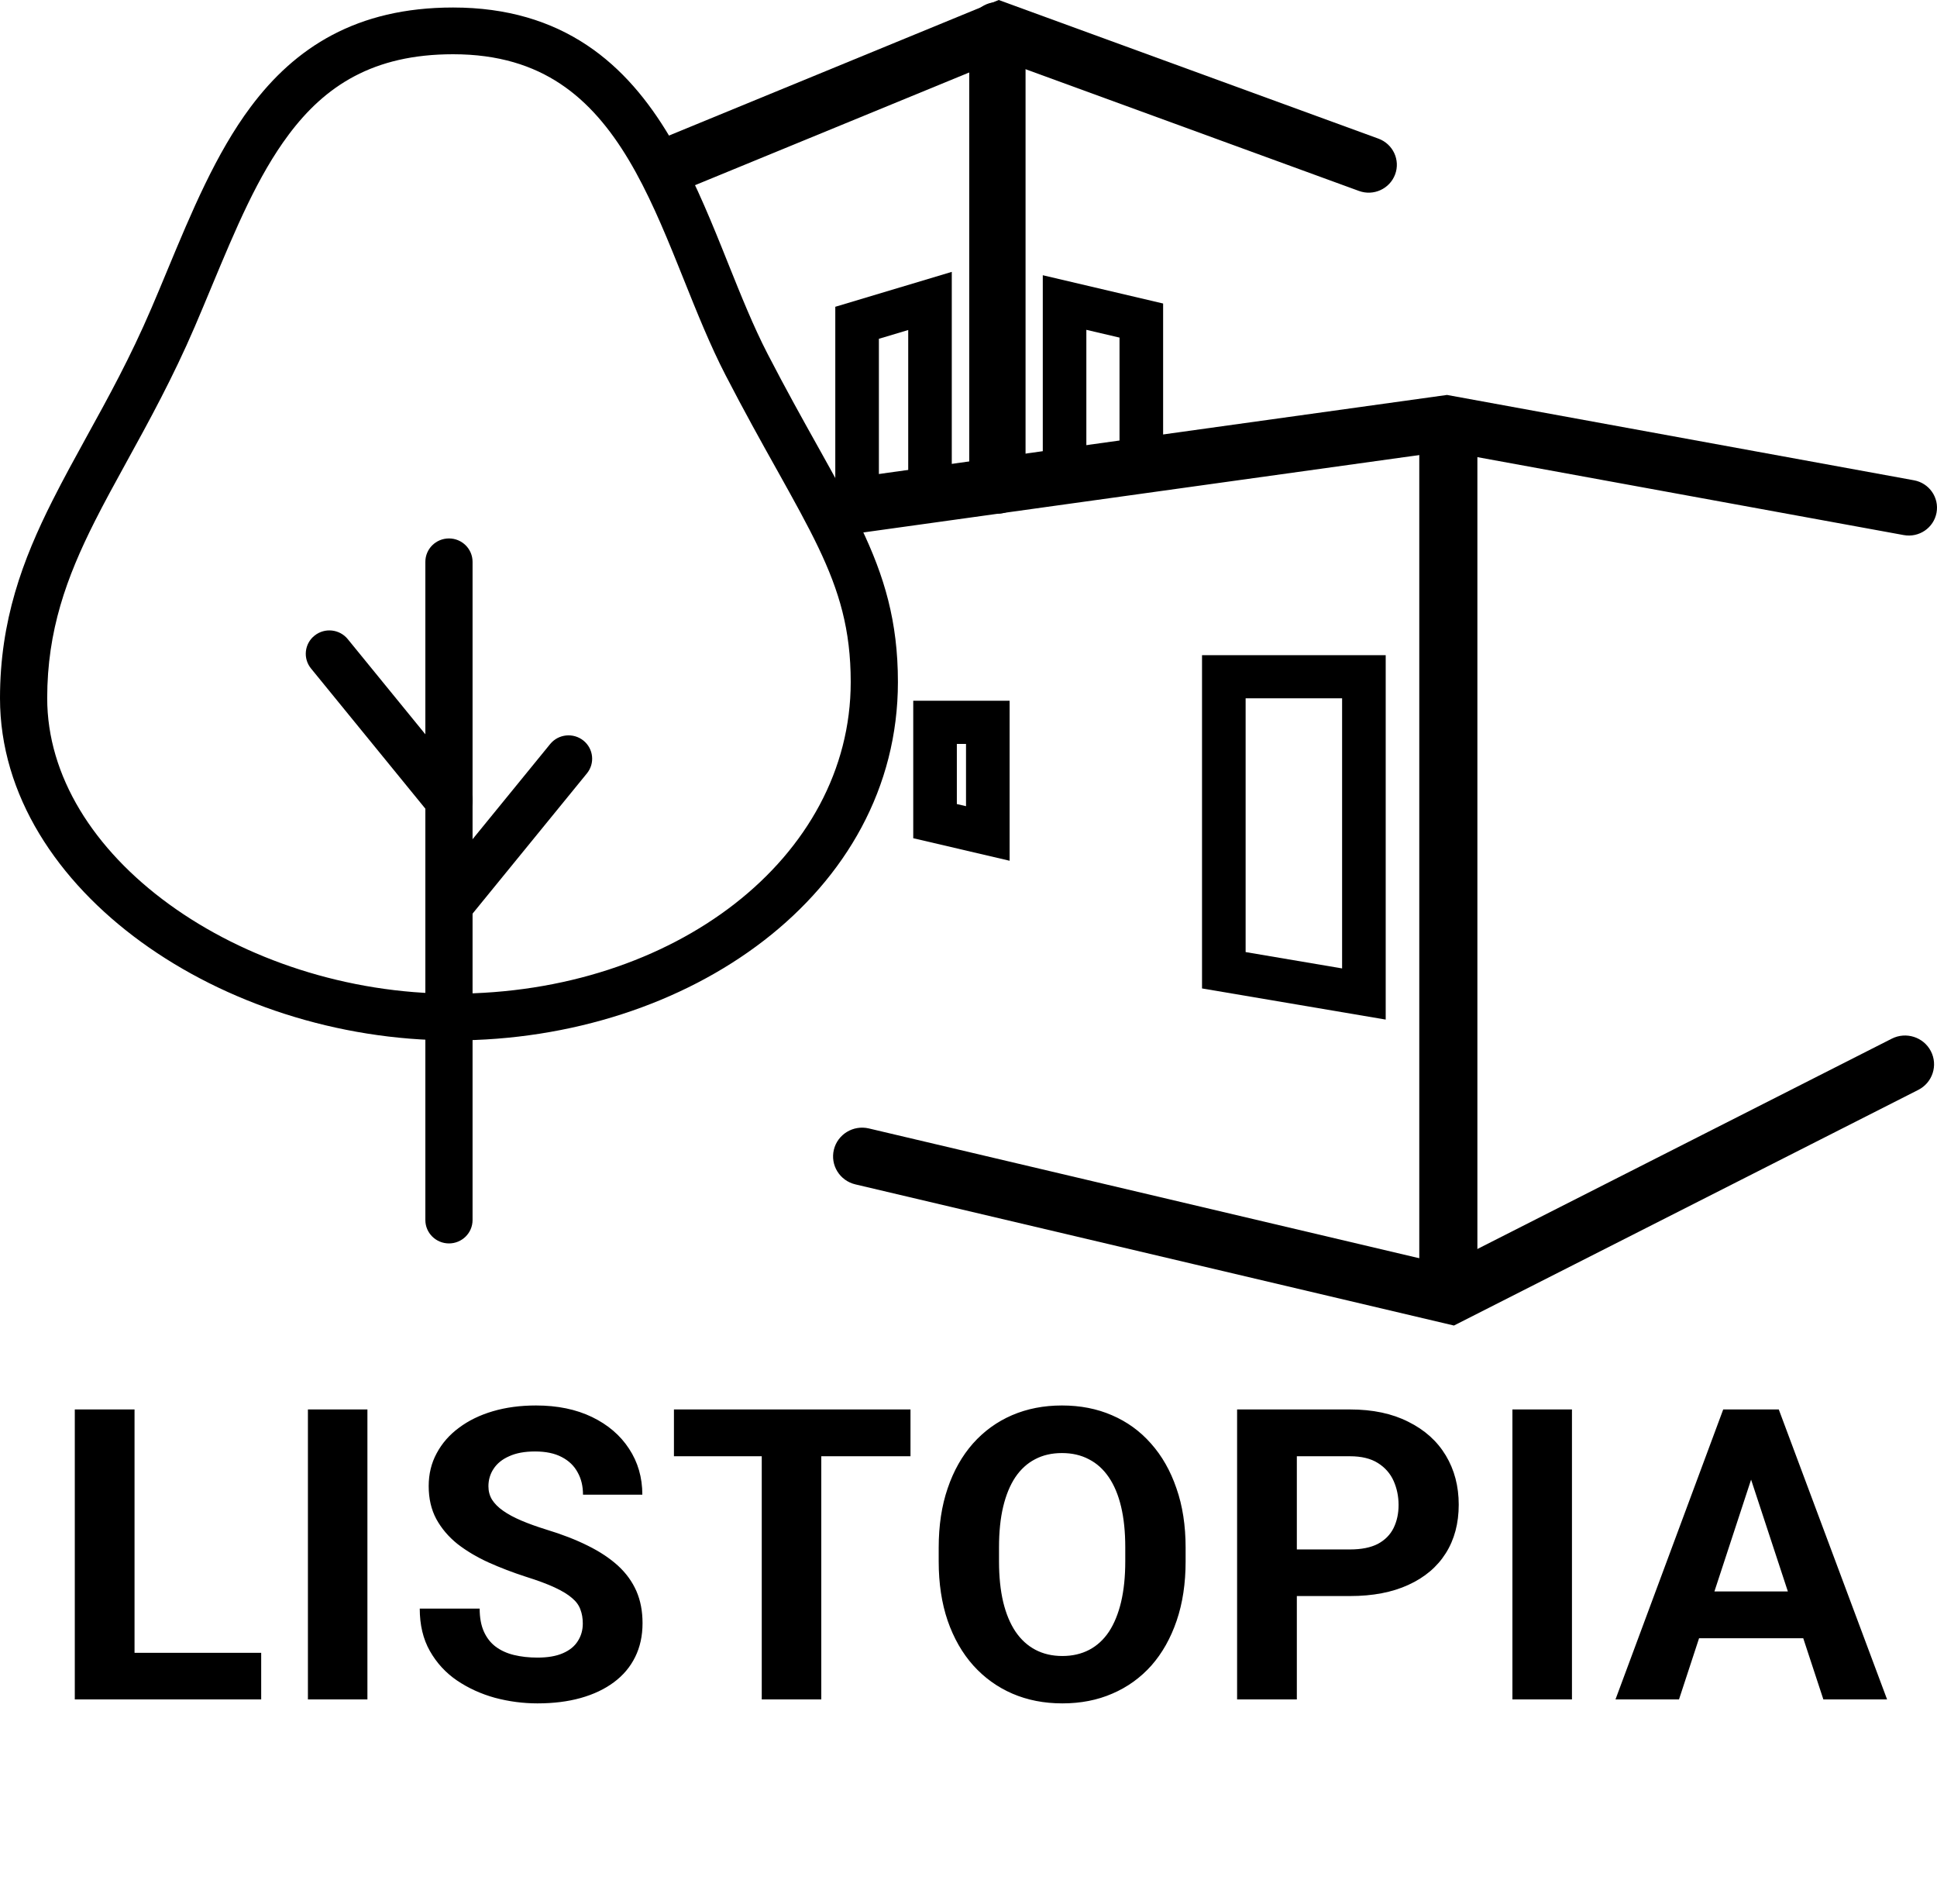
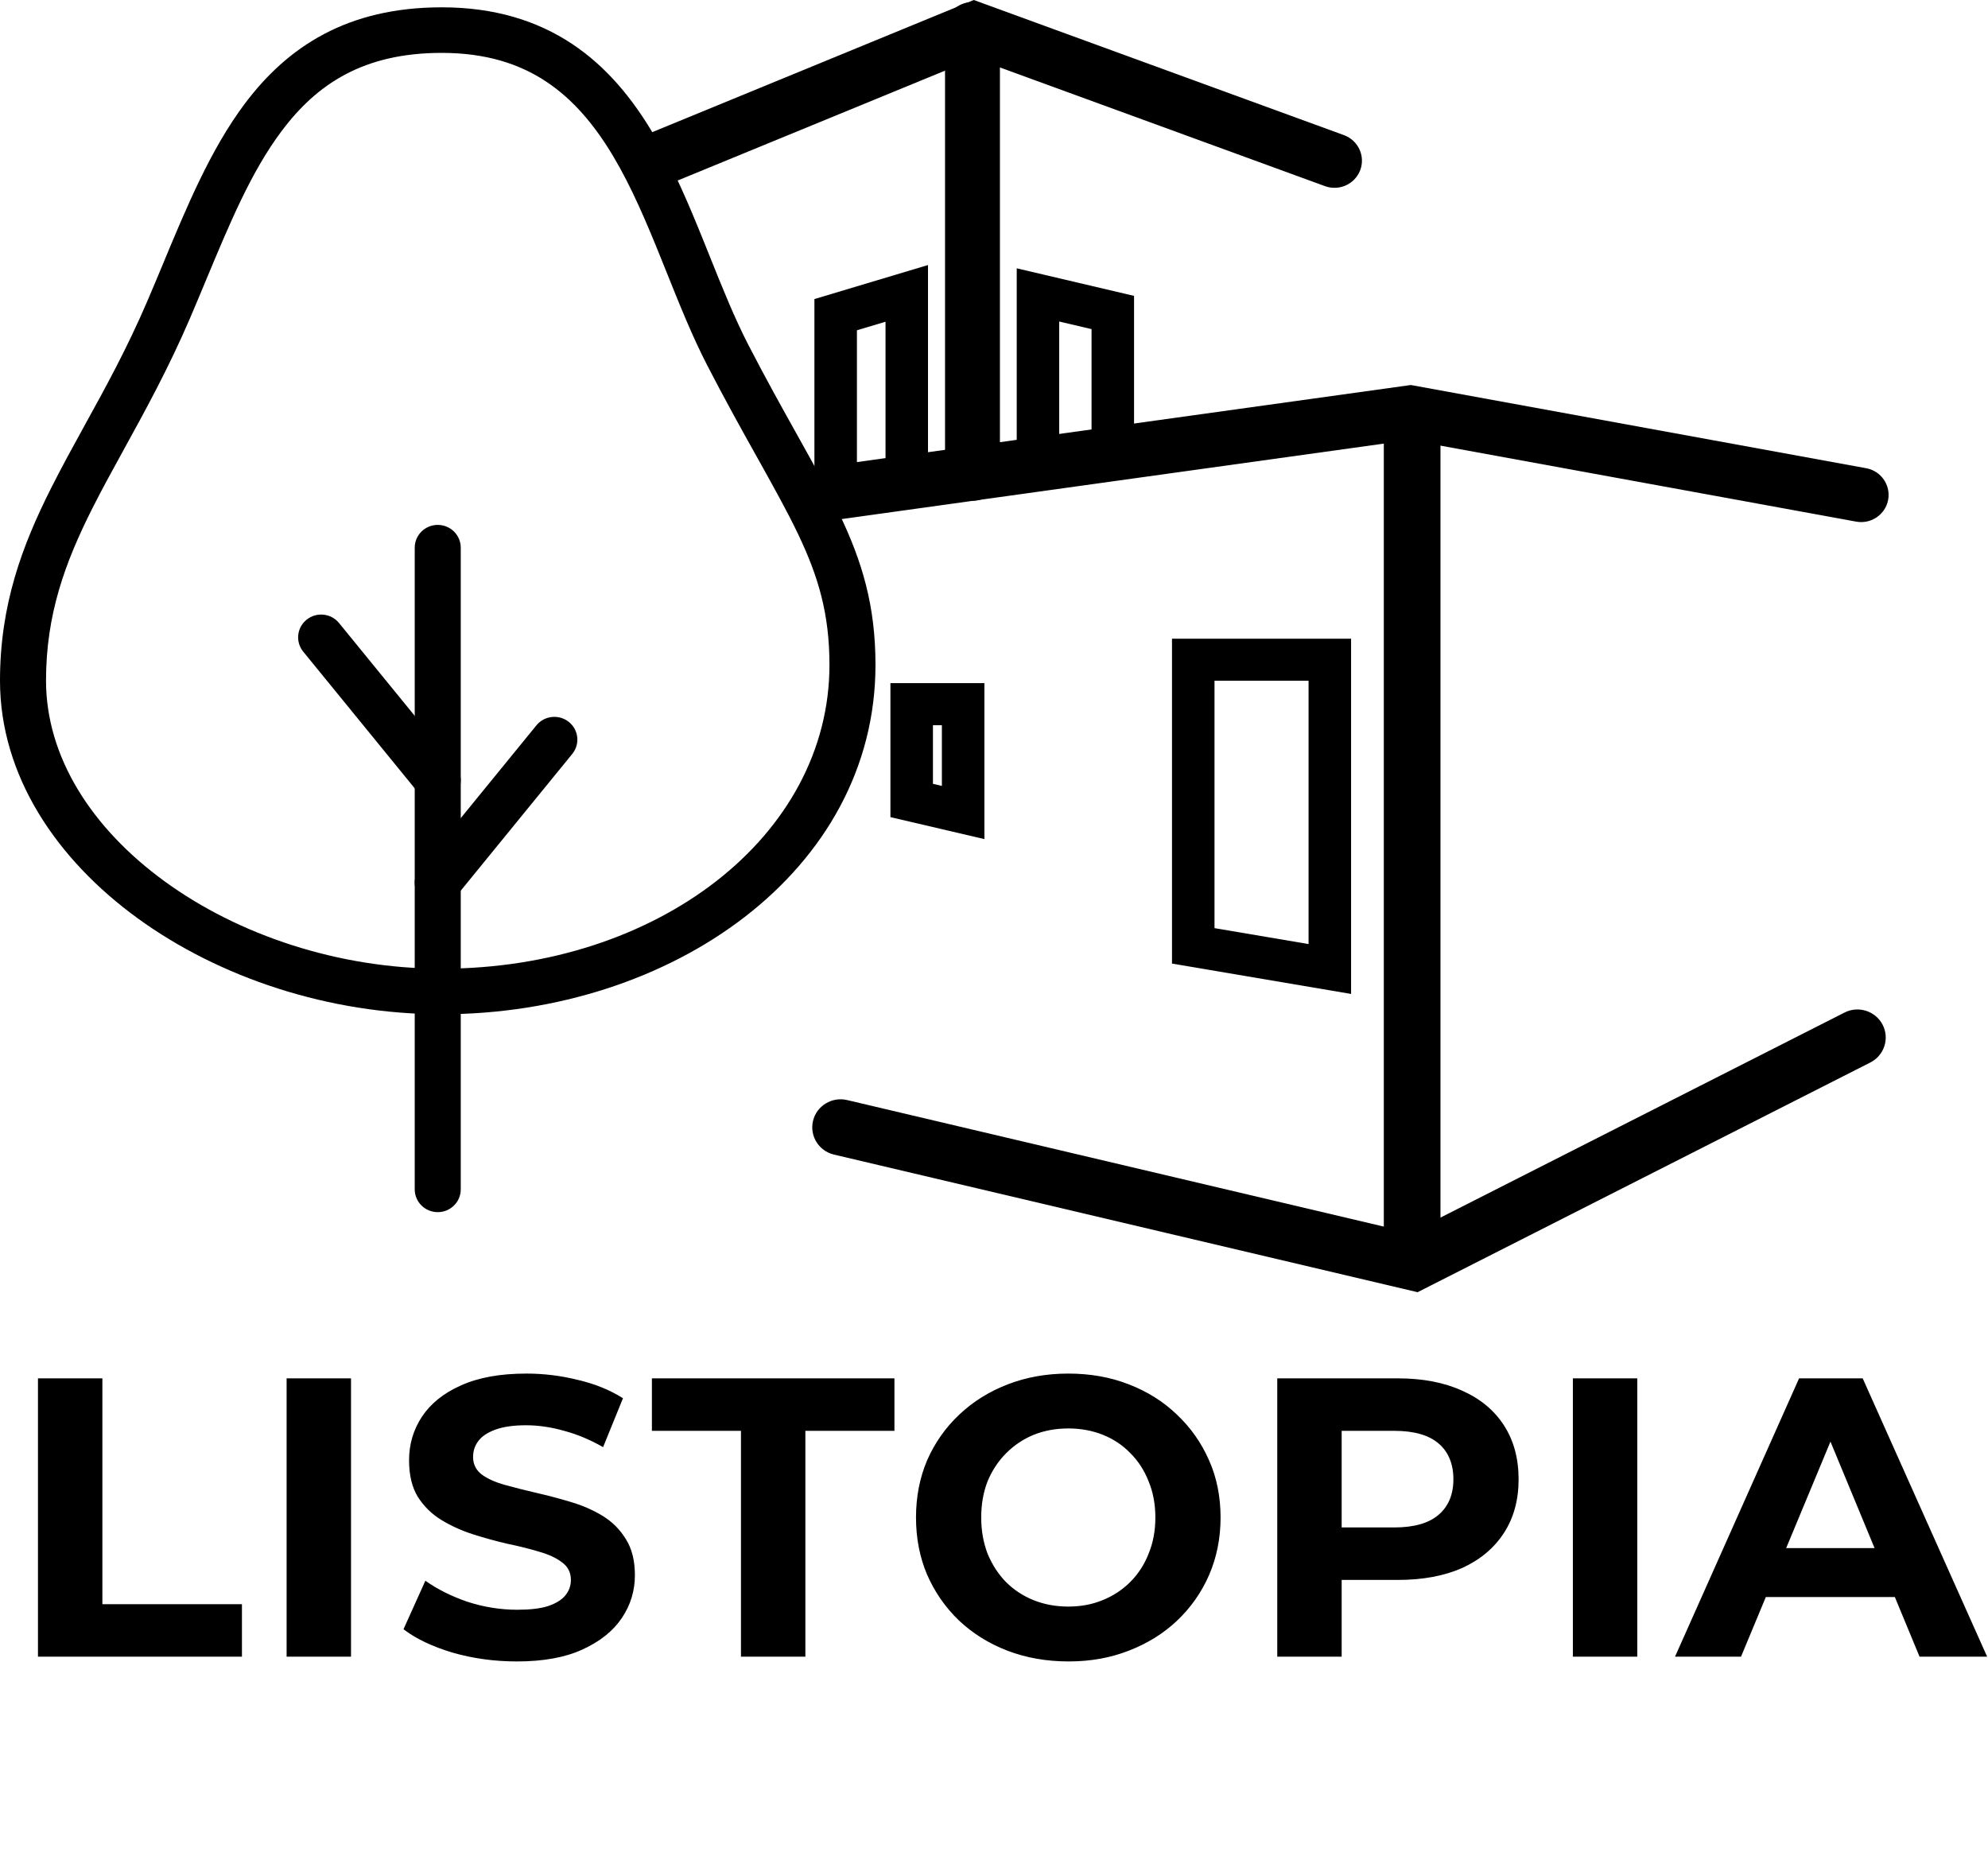
- <svg xmlns="http://www.w3.org/2000/svg" width="57" height="56" viewBox="0 0 57 56" fill="none">
+ <svg xmlns="http://www.w3.org/2000/svg" width="60" height="56" viewBox="0 0 60 56" fill="none">
  <path fill-rule="evenodd" clip-rule="evenodd" d="M42.581 11.62L56.322 14.131C56.772 14.213 57.069 14.641 56.986 15.086C56.903 15.531 56.471 15.826 56.021 15.743L42.545 13.28L24.808 15.749C24.355 15.812 23.936 15.5 23.872 15.051C23.808 14.603 24.124 14.188 24.577 14.125L42.581 11.62Z" fill="black" />
  <path fill-rule="evenodd" clip-rule="evenodd" d="M56.819 30.927C57.035 31.343 56.869 31.853 56.449 32.067L42.785 39L25.172 34.847C24.712 34.739 24.429 34.283 24.538 33.828C24.648 33.373 25.109 33.093 25.568 33.201L42.567 37.209L55.669 30.56C56.089 30.347 56.604 30.512 56.819 30.927Z" fill="black" />
  <path fill-rule="evenodd" clip-rule="evenodd" d="M42.62 11.688C43.092 11.688 43.475 12.066 43.475 12.534V37.937C43.475 38.404 43.092 38.783 42.62 38.783C42.148 38.783 41.765 38.404 41.765 37.937V12.534C41.765 12.066 42.148 11.688 42.62 11.688Z" fill="black" />
  <path fill-rule="evenodd" clip-rule="evenodd" d="M29.389 0L40.563 4.079C40.992 4.236 41.212 4.708 41.054 5.132C40.895 5.557 40.419 5.775 39.99 5.618L29.425 1.761L20.069 5.606C19.647 5.779 19.162 5.581 18.987 5.163C18.811 4.745 19.012 4.265 19.434 4.092L29.389 0Z" fill="black" />
  <path fill-rule="evenodd" clip-rule="evenodd" d="M35.372 19.277H40.777V29.998L35.372 29.082V19.277ZM36.655 20.546V28.012L39.494 28.493V20.546H36.655ZM26.874 20.618H29.71V25.325L26.874 24.662V20.618ZM28.157 21.888V23.657L28.427 23.72V21.888H28.157Z" fill="black" />
  <path fill-rule="evenodd" clip-rule="evenodd" d="M29.351 0.061C29.808 0.061 30.179 0.428 30.179 0.88V14.294C30.179 14.747 29.808 15.114 29.351 15.114C28.893 15.114 28.522 14.747 28.522 14.294V0.88C28.522 0.428 28.893 0.061 29.351 0.061Z" fill="black" />
  <path fill-rule="evenodd" clip-rule="evenodd" d="M28.008 7.999V14.611C28.008 14.962 27.721 15.246 27.367 15.246C27.013 15.246 26.726 14.962 26.726 14.611V9.71L25.863 9.968V14.919C25.863 15.269 25.576 15.554 25.221 15.554C24.867 15.554 24.58 15.269 24.58 14.919V9.026L28.008 7.999Z" fill="black" />
  <path fill-rule="evenodd" clip-rule="evenodd" d="M30.686 8.098L34.227 8.93V13.68C34.227 14.03 33.94 14.314 33.586 14.314C33.231 14.314 32.944 14.03 32.944 13.68V9.933L31.968 9.704V13.987C31.968 14.338 31.681 14.622 31.327 14.622C30.973 14.622 30.686 14.338 30.686 13.987V8.098Z" fill="black" />
  <path fill-rule="evenodd" clip-rule="evenodd" d="M6.233 8.419C6.071 8.808 5.906 9.205 5.733 9.608C5.092 11.103 4.373 12.412 3.723 13.593C3.386 14.206 3.068 14.785 2.79 15.337C1.957 16.989 1.389 18.552 1.389 20.542C1.389 22.83 2.752 24.991 4.98 26.608C7.202 28.222 10.217 29.236 13.332 29.236C19.834 29.236 25.034 25.24 25.034 20.067C25.034 18.528 24.7 17.401 24.081 16.106C23.765 15.446 23.377 14.748 22.916 13.92C22.895 13.884 22.875 13.848 22.855 13.811C22.41 13.015 21.904 12.109 21.351 11.038C20.9 10.166 20.511 9.195 20.13 8.245C20.072 8.099 20.014 7.954 19.955 7.81C19.511 6.707 19.062 5.646 18.505 4.711C17.95 3.781 17.306 3.009 16.492 2.468C15.687 1.932 14.674 1.596 13.332 1.596C10.976 1.596 9.565 2.531 8.496 3.96C7.584 5.178 6.941 6.722 6.233 8.419ZM7.38 3.141C8.68 1.403 10.488 0.221 13.332 0.221C14.928 0.221 16.215 0.627 17.267 1.326C18.31 2.019 19.082 2.974 19.701 4.013C20.318 5.047 20.801 6.198 21.246 7.3C21.306 7.449 21.365 7.597 21.424 7.744C21.808 8.7 22.17 9.603 22.588 10.412C23.131 11.463 23.627 12.351 24.073 13.149L24.132 13.255C24.589 14.075 24.999 14.812 25.336 15.518C26.023 16.953 26.423 18.281 26.423 20.067C26.423 26.294 20.266 30.611 13.332 30.611C9.928 30.611 6.624 29.508 4.158 27.717C1.697 25.93 0 23.4 0 20.542C0 18.257 0.664 16.475 1.547 14.723C1.868 14.086 2.207 13.47 2.554 12.839C3.182 11.701 3.835 10.515 4.454 9.071C4.611 8.705 4.766 8.334 4.921 7.96C5.63 6.254 6.355 4.51 7.38 3.141Z" fill="black" />
  <path fill-rule="evenodd" clip-rule="evenodd" d="M13.212 15.842C13.595 15.842 13.906 16.15 13.906 16.53V35.897C13.906 36.276 13.595 36.584 13.212 36.584C12.828 36.584 12.517 36.276 12.517 35.897V16.53C12.517 16.15 12.828 15.842 13.212 15.842Z" fill="black" />
  <path fill-rule="evenodd" clip-rule="evenodd" d="M17.167 21.788C17.466 22.027 17.512 22.46 17.271 22.755L13.752 27.07C13.511 27.366 13.074 27.412 12.775 27.173C12.477 26.934 12.43 26.502 12.671 26.206L16.19 21.891C16.431 21.596 16.869 21.55 17.167 21.788Z" fill="black" />
  <path fill-rule="evenodd" clip-rule="evenodd" d="M9.256 18.701C9.555 18.462 9.992 18.508 10.233 18.804L13.752 23.119C13.993 23.414 13.947 23.847 13.648 24.085C13.35 24.324 12.912 24.278 12.671 23.982L9.152 19.668C8.911 19.372 8.958 18.939 9.256 18.701Z" fill="black" />
-   <path d="M7.686 48.629V50H3.391V48.629H7.686ZM3.959 41.469V50H2.201V41.469H3.959ZM10.812 41.469V50H9.061V41.469H10.812ZM17.15 47.768C17.15 47.615 17.127 47.478 17.08 47.357C17.037 47.232 16.955 47.119 16.834 47.018C16.713 46.912 16.543 46.809 16.324 46.707C16.105 46.605 15.822 46.5 15.475 46.391C15.088 46.266 14.721 46.125 14.373 45.969C14.029 45.812 13.725 45.631 13.459 45.424C13.197 45.213 12.99 44.969 12.838 44.691C12.69 44.414 12.615 44.092 12.615 43.725C12.615 43.369 12.693 43.047 12.85 42.758C13.006 42.465 13.225 42.215 13.506 42.008C13.787 41.797 14.119 41.635 14.502 41.522C14.889 41.408 15.312 41.352 15.773 41.352C16.402 41.352 16.951 41.465 17.42 41.691C17.889 41.918 18.252 42.228 18.51 42.623C18.771 43.018 18.902 43.469 18.902 43.977H17.156C17.156 43.727 17.104 43.508 16.998 43.32C16.896 43.129 16.74 42.978 16.529 42.869C16.322 42.76 16.061 42.705 15.744 42.705C15.44 42.705 15.185 42.752 14.982 42.846C14.779 42.935 14.627 43.059 14.525 43.215C14.424 43.367 14.373 43.539 14.373 43.73C14.373 43.875 14.408 44.006 14.479 44.123C14.553 44.24 14.662 44.35 14.807 44.451C14.951 44.553 15.129 44.648 15.34 44.738C15.551 44.828 15.795 44.916 16.072 45.002C16.537 45.143 16.945 45.301 17.297 45.477C17.652 45.652 17.949 45.85 18.188 46.068C18.426 46.287 18.605 46.535 18.727 46.812C18.848 47.09 18.908 47.404 18.908 47.756C18.908 48.127 18.836 48.459 18.691 48.752C18.547 49.045 18.338 49.293 18.064 49.496C17.791 49.699 17.465 49.853 17.086 49.959C16.707 50.065 16.283 50.117 15.815 50.117C15.393 50.117 14.977 50.062 14.566 49.953C14.156 49.84 13.783 49.67 13.447 49.443C13.115 49.217 12.85 48.928 12.65 48.576C12.451 48.225 12.352 47.809 12.352 47.328H14.115C14.115 47.594 14.156 47.818 14.238 48.002C14.32 48.185 14.435 48.334 14.584 48.447C14.736 48.56 14.916 48.643 15.123 48.693C15.334 48.744 15.565 48.77 15.815 48.77C16.119 48.77 16.369 48.727 16.564 48.641C16.764 48.555 16.91 48.435 17.004 48.283C17.102 48.131 17.15 47.959 17.15 47.768ZM24.168 41.469V50H22.416V41.469H24.168ZM26.793 41.469V42.846H19.832V41.469H26.793ZM34.889 45.535V45.94C34.889 46.588 34.801 47.17 34.625 47.685C34.449 48.201 34.201 48.641 33.881 49.004C33.56 49.363 33.178 49.639 32.732 49.83C32.291 50.022 31.801 50.117 31.262 50.117C30.727 50.117 30.236 50.022 29.791 49.83C29.35 49.639 28.967 49.363 28.643 49.004C28.318 48.641 28.066 48.201 27.887 47.685C27.711 47.17 27.623 46.588 27.623 45.94V45.535C27.623 44.883 27.711 44.301 27.887 43.789C28.062 43.273 28.311 42.834 28.631 42.471C28.955 42.107 29.338 41.83 29.779 41.639C30.225 41.447 30.715 41.352 31.25 41.352C31.789 41.352 32.279 41.447 32.721 41.639C33.166 41.83 33.549 42.107 33.869 42.471C34.193 42.834 34.443 43.273 34.619 43.789C34.799 44.301 34.889 44.883 34.889 45.535ZM33.113 45.94V45.523C33.113 45.07 33.072 44.672 32.99 44.328C32.908 43.984 32.787 43.695 32.627 43.461C32.467 43.227 32.272 43.051 32.041 42.934C31.811 42.812 31.547 42.752 31.25 42.752C30.953 42.752 30.689 42.812 30.459 42.934C30.232 43.051 30.039 43.227 29.879 43.461C29.723 43.695 29.604 43.984 29.521 44.328C29.439 44.672 29.398 45.07 29.398 45.523V45.94C29.398 46.389 29.439 46.787 29.521 47.135C29.604 47.478 29.725 47.77 29.885 48.008C30.045 48.242 30.24 48.42 30.471 48.541C30.701 48.662 30.965 48.723 31.262 48.723C31.559 48.723 31.822 48.662 32.053 48.541C32.283 48.42 32.477 48.242 32.633 48.008C32.789 47.77 32.908 47.478 32.99 47.135C33.072 46.787 33.113 46.389 33.113 45.94ZM39.727 46.959H37.553V45.588H39.727C40.062 45.588 40.336 45.533 40.547 45.424C40.758 45.31 40.912 45.154 41.01 44.955C41.107 44.756 41.156 44.531 41.156 44.281C41.156 44.027 41.107 43.791 41.01 43.572C40.912 43.353 40.758 43.178 40.547 43.045C40.336 42.912 40.062 42.846 39.727 42.846H38.162V50H36.404V41.469H39.727C40.395 41.469 40.967 41.59 41.443 41.832C41.924 42.07 42.291 42.4 42.545 42.822C42.799 43.244 42.926 43.727 42.926 44.27C42.926 44.82 42.799 45.297 42.545 45.699C42.291 46.102 41.924 46.412 41.443 46.631C40.967 46.85 40.395 46.959 39.727 46.959ZM46.258 41.469V50H44.506V41.469H46.258ZM51.728 42.928L49.408 50H47.539L50.709 41.469H51.898L51.728 42.928ZM53.656 50L51.33 42.928L51.143 41.469H52.344L55.531 50H53.656ZM53.551 46.824V48.201H49.045V46.824H53.551Z" fill="black" />
+   <path d="M1.146 50V41.6H3.09V48.416H7.302V50H1.146ZM8.65 50V41.6H10.594V50H8.65ZM15.598 50.144C14.926 50.144 14.282 50.056 13.666 49.88C13.05 49.696 12.554 49.46 12.178 49.172L12.838 47.708C13.198 47.964 13.622 48.176 14.11 48.344C14.606 48.504 15.106 48.584 15.61 48.584C15.994 48.584 16.302 48.548 16.534 48.476C16.774 48.396 16.95 48.288 17.062 48.152C17.174 48.016 17.23 47.86 17.23 47.684C17.23 47.46 17.142 47.284 16.966 47.156C16.79 47.02 16.558 46.912 16.27 46.832C15.982 46.744 15.662 46.664 15.31 46.592C14.966 46.512 14.618 46.416 14.266 46.304C13.922 46.192 13.606 46.048 13.318 45.872C13.03 45.696 12.794 45.464 12.61 45.176C12.434 44.888 12.346 44.52 12.346 44.072C12.346 43.592 12.474 43.156 12.73 42.764C12.994 42.364 13.386 42.048 13.906 41.816C14.434 41.576 15.094 41.456 15.886 41.456C16.414 41.456 16.934 41.52 17.446 41.648C17.958 41.768 18.41 41.952 18.802 42.2L18.202 43.676C17.81 43.452 17.418 43.288 17.026 43.184C16.634 43.072 16.25 43.016 15.874 43.016C15.498 43.016 15.19 43.06 14.95 43.148C14.71 43.236 14.538 43.352 14.434 43.496C14.33 43.632 14.278 43.792 14.278 43.976C14.278 44.192 14.366 44.368 14.542 44.504C14.718 44.632 14.95 44.736 15.238 44.816C15.526 44.896 15.842 44.976 16.186 45.056C16.538 45.136 16.886 45.228 17.23 45.332C17.582 45.436 17.902 45.576 18.19 45.752C18.478 45.928 18.71 46.16 18.886 46.448C19.07 46.736 19.162 47.1 19.162 47.54C19.162 48.012 19.03 48.444 18.766 48.836C18.502 49.228 18.106 49.544 17.578 49.784C17.058 50.024 16.398 50.144 15.598 50.144ZM22.363 50V43.184H19.675V41.6H26.995V43.184H24.307V50H22.363ZM32.254 50.144C31.59 50.144 30.974 50.036 30.406 49.82C29.846 49.604 29.358 49.3 28.942 48.908C28.534 48.516 28.214 48.056 27.982 47.528C27.758 47 27.646 46.424 27.646 45.8C27.646 45.176 27.758 44.6 27.982 44.072C28.214 43.544 28.538 43.084 28.954 42.692C29.37 42.3 29.858 41.996 30.418 41.78C30.978 41.564 31.586 41.456 32.242 41.456C32.906 41.456 33.514 41.564 34.066 41.78C34.626 41.996 35.11 42.3 35.518 42.692C35.934 43.084 36.258 43.544 36.49 44.072C36.722 44.592 36.838 45.168 36.838 45.8C36.838 46.424 36.722 47.004 36.49 47.54C36.258 48.068 35.934 48.528 35.518 48.92C35.11 49.304 34.626 49.604 34.066 49.82C33.514 50.036 32.91 50.144 32.254 50.144ZM32.242 48.488C32.618 48.488 32.962 48.424 33.274 48.296C33.594 48.168 33.874 47.984 34.114 47.744C34.354 47.504 34.538 47.22 34.666 46.892C34.802 46.564 34.87 46.2 34.87 45.8C34.87 45.4 34.802 45.036 34.666 44.708C34.538 44.38 34.354 44.096 34.114 43.856C33.882 43.616 33.606 43.432 33.286 43.304C32.966 43.176 32.618 43.112 32.242 43.112C31.866 43.112 31.518 43.176 31.198 43.304C30.886 43.432 30.61 43.616 30.37 43.856C30.13 44.096 29.942 44.38 29.806 44.708C29.678 45.036 29.614 45.4 29.614 45.8C29.614 46.192 29.678 46.556 29.806 46.892C29.942 47.22 30.126 47.504 30.358 47.744C30.598 47.984 30.878 48.168 31.198 48.296C31.518 48.424 31.866 48.488 32.242 48.488ZM38.549 50V41.6H42.185C42.937 41.6 43.585 41.724 44.129 41.972C44.673 42.212 45.093 42.56 45.389 43.016C45.685 43.472 45.833 44.016 45.833 44.648C45.833 45.272 45.685 45.812 45.389 46.268C45.093 46.724 44.673 47.076 44.129 47.324C43.585 47.564 42.937 47.684 42.185 47.684H39.629L40.493 46.808V50H38.549ZM40.493 47.024L39.629 46.1H42.077C42.677 46.1 43.125 45.972 43.421 45.716C43.717 45.46 43.865 45.104 43.865 44.648C43.865 44.184 43.717 43.824 43.421 43.568C43.125 43.312 42.677 43.184 42.077 43.184H39.629L40.493 42.26V47.024ZM47.471 50V41.6H49.415V50H47.471ZM50.554 50L54.298 41.6H56.218L59.974 50H57.934L54.862 42.584H55.63L52.546 50H50.554ZM52.426 48.2L52.942 46.724H57.262L57.79 48.2H52.426Z" fill="black" />
</svg>
